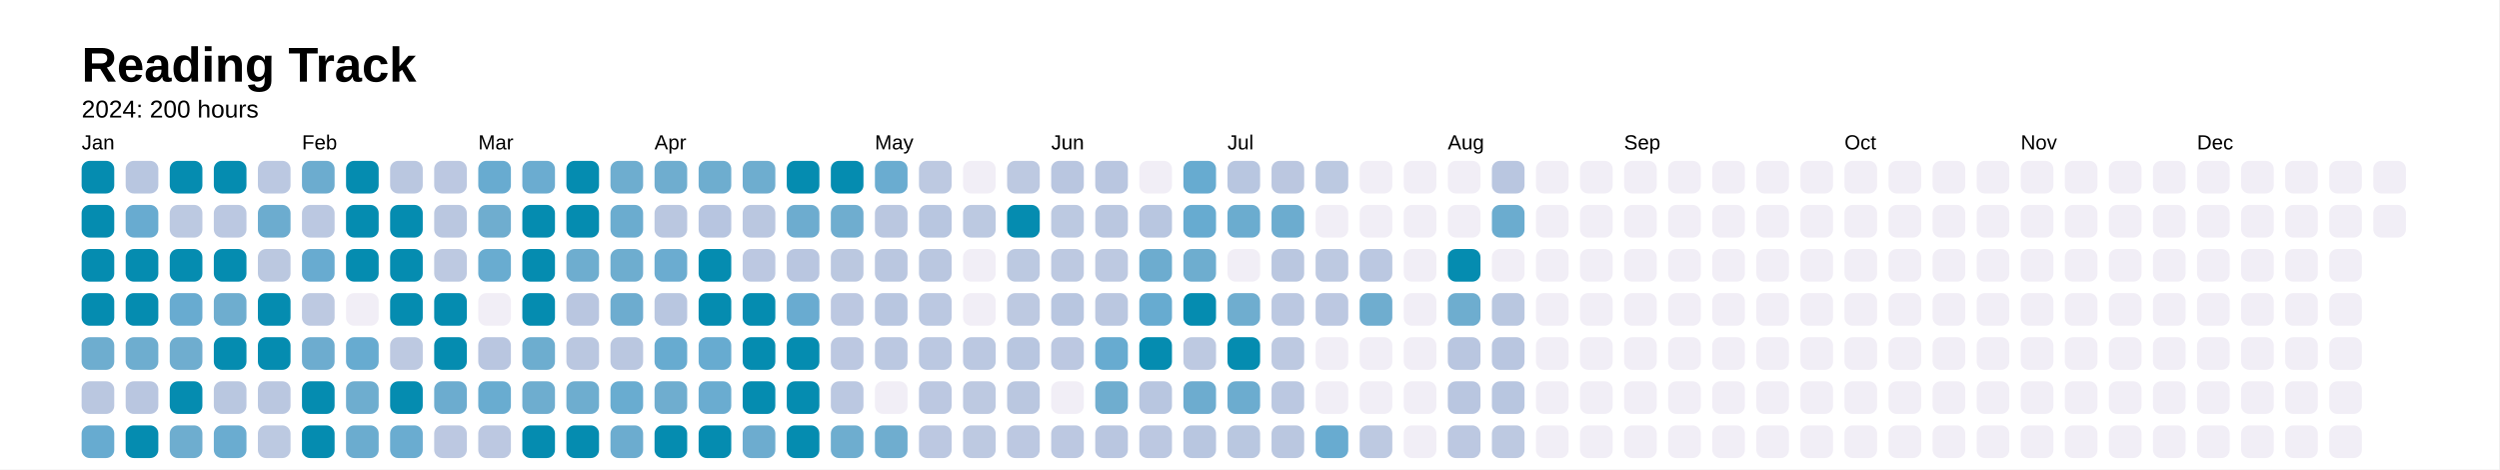
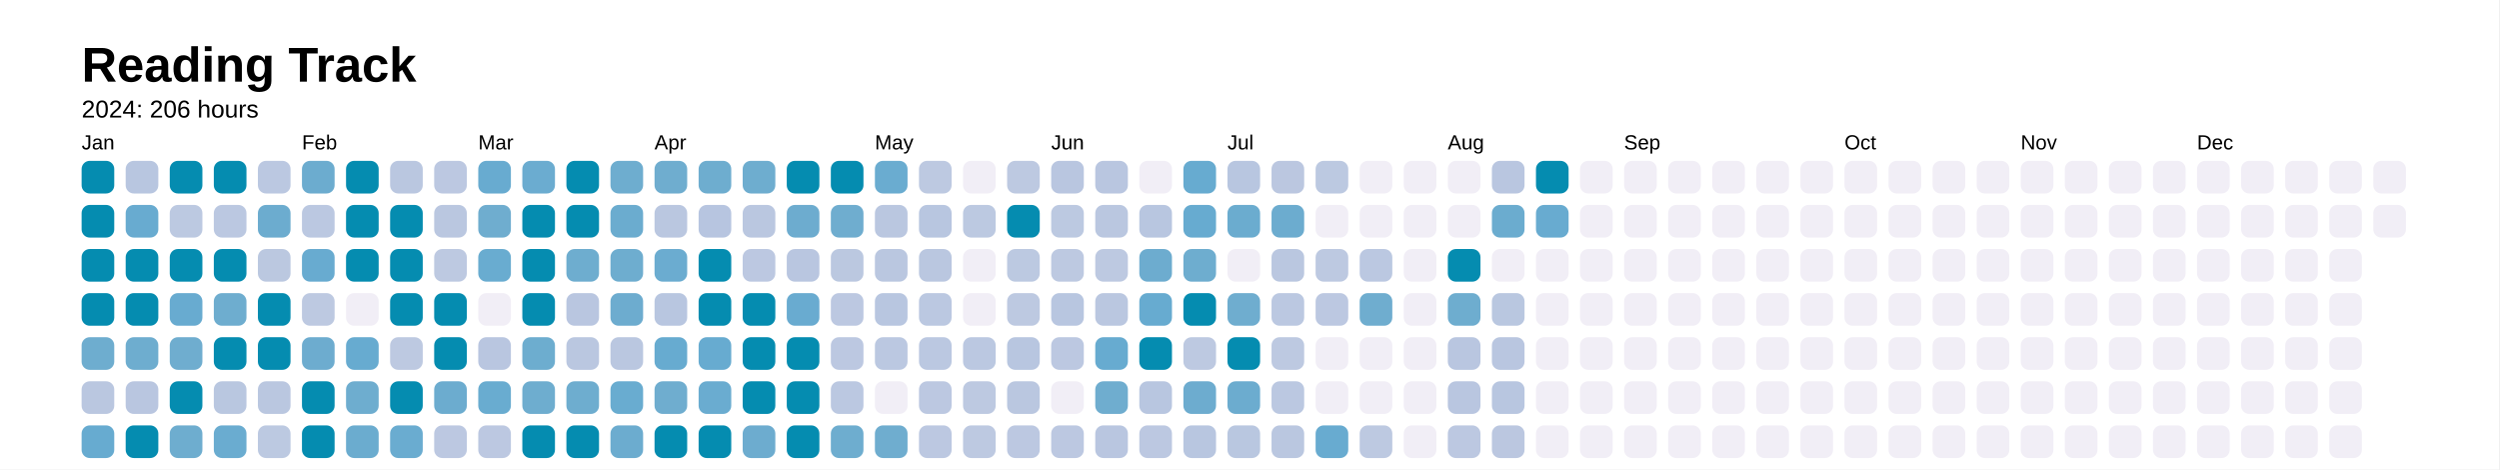
<svg xmlns="http://www.w3.org/2000/svg" baseProfile="full" height="57.5mm" version="1.1" viewBox="0,0,306.2,57.5" width="306.2mm">
  <defs />
  <rect fill="#FFFFFF" height="57.5" width="306.2" x="0" y="0" />
  <text fill="#000000" style="font-size:6px; font-family:Arial; font-weight:bold;" x="10" y="10">Reading Track</text>
-   <text fill="#000000" style="font-size:3px; font-family:Arial;" x="10" y="14.4">2024: 200 hours</text>
+   <text fill="#000000" style="font-size:3px; font-family:Arial;" x="10" y="14.4">2024: 206 hours</text>
  <text fill="#000000" style="font-size:2.5px; font-family:Arial" x="10" y="18.3">Jan</text>
  <rect fill="#058cb0" height="4" rx="1" ry="1" width="4" x="10" y="19.7" />
  <rect fill="#058cb0" height="4" rx="1" ry="1" width="4" x="10" y="25.1" />
  <rect fill="#058cb0" height="4" rx="1" ry="1" width="4" x="10" y="30.5" />
  <rect fill="#058cb0" height="4" rx="1" ry="1" width="4" x="10" y="35.9" />
  <rect fill="#6eadcf" height="4" rx="1" ry="1" width="4" x="10" y="41.3" />
  <rect fill="#bac7e0" height="4" rx="1" ry="1" width="4" x="10" y="46.7" />
  <rect fill="#67abd0" height="4" rx="1" ry="1" width="4" x="10" y="52.1" />
  <rect fill="#b8c6e0" height="4" rx="1" ry="1" width="4" x="15.4" y="19.7" />
  <rect fill="#68abd0" height="4" rx="1" ry="1" width="4" x="15.4" y="25.1" />
  <rect fill="#058cb0" height="4" rx="1" ry="1" width="4" x="15.4" y="30.5" />
  <rect fill="#058cb0" height="4" rx="1" ry="1" width="4" x="15.4" y="35.9" />
  <rect fill="#6eadcf" height="4" rx="1" ry="1" width="4" x="15.4" y="41.3" />
  <rect fill="#b9c6e0" height="4" rx="1" ry="1" width="4" x="15.4" y="46.7" />
  <rect fill="#058cb0" height="4" rx="1" ry="1" width="4" x="15.4" y="52.1" />
  <rect fill="#058cb0" height="4" rx="1" ry="1" width="4" x="20.8" y="19.7" />
  <rect fill="#bcc9e1" height="4" rx="1" ry="1" width="4" x="20.8" y="25.1" />
  <rect fill="#058cb0" height="4" rx="1" ry="1" width="4" x="20.8" y="30.5" />
  <rect fill="#68abd0" height="4" rx="1" ry="1" width="4" x="20.8" y="35.9" />
  <rect fill="#6fadcf" height="4" rx="1" ry="1" width="4" x="20.8" y="41.3" />
  <rect fill="#058cb0" height="4" rx="1" ry="1" width="4" x="20.8" y="46.7" />
  <rect fill="#6eadcf" height="4" rx="1" ry="1" width="4" x="20.8" y="52.1" />
  <rect fill="#058cb0" height="4" rx="1" ry="1" width="4" x="26.2" y="19.7" />
  <rect fill="#bbc8e1" height="4" rx="1" ry="1" width="4" x="26.2" y="25.1" />
  <rect fill="#058cb0" height="4" rx="1" ry="1" width="4" x="26.2" y="30.5" />
  <rect fill="#6eadcf" height="4" rx="1" ry="1" width="4" x="26.2" y="35.9" />
  <rect fill="#058cb0" height="4" rx="1" ry="1" width="4" x="26.2" y="41.3" />
  <rect fill="#b9c7e0" height="4" rx="1" ry="1" width="4" x="26.2" y="46.7" />
  <rect fill="#6aacd0" height="4" rx="1" ry="1" width="4" x="26.2" y="52.1" />
  <rect fill="#bbc8e1" height="4" rx="1" ry="1" width="4" x="31.6" y="19.7" />
  <rect fill="#6caccf" height="4" rx="1" ry="1" width="4" x="31.6" y="25.1" />
  <rect fill="#bbc8e0" height="4" rx="1" ry="1" width="4" x="31.6" y="30.5" />
  <rect fill="#058cb0" height="4" rx="1" ry="1" width="4" x="31.6" y="35.9" />
  <rect fill="#058cb0" height="4" rx="1" ry="1" width="4" x="31.6" y="41.3" />
  <rect fill="#bac7e0" height="4" rx="1" ry="1" width="4" x="31.6" y="46.7" />
  <rect fill="#bcc9e1" height="4" rx="1" ry="1" width="4" x="31.6" y="52.1" />
  <text fill="#000000" style="font-size:2.5px; font-family:Arial" x="37.0" y="18.3">Feb</text>
  <rect fill="#6caccf" height="4" rx="1" ry="1" width="4" x="37.0" y="19.7" />
  <rect fill="#bbc8e1" height="4" rx="1" ry="1" width="4" x="37.0" y="25.1" />
  <rect fill="#68abd0" height="4" rx="1" ry="1" width="4" x="37.0" y="30.5" />
  <rect fill="#bdc9e1" height="4" rx="1" ry="1" width="4" x="37.0" y="35.9" />
  <rect fill="#6daccf" height="4" rx="1" ry="1" width="4" x="37.0" y="41.3" />
  <rect fill="#058cb0" height="4" rx="1" ry="1" width="4" x="37.0" y="46.7" />
  <rect fill="#058cb0" height="4" rx="1" ry="1" width="4" x="37.0" y="52.1" />
  <rect fill="#058cb0" height="4" rx="1" ry="1" width="4" x="42.4" y="19.7" />
  <rect fill="#058cb0" height="4" rx="1" ry="1" width="4" x="42.4" y="25.1" />
  <rect fill="#058cb0" height="4" rx="1" ry="1" width="4" x="42.4" y="30.5" />
  <rect fill="#f1eef6" height="4" rx="1" ry="1" width="4" x="42.4" y="35.9" />
  <rect fill="#67abd0" height="4" rx="1" ry="1" width="4" x="42.4" y="41.3" />
  <rect fill="#6eadcf" height="4" rx="1" ry="1" width="4" x="42.4" y="46.7" />
  <rect fill="#6baccf" height="4" rx="1" ry="1" width="4" x="42.4" y="52.1" />
  <rect fill="#bac7e0" height="4" rx="1" ry="1" width="4" x="47.8" y="19.7" />
  <rect fill="#058cb0" height="4" rx="1" ry="1" width="4" x="47.8" y="25.1" />
  <rect fill="#058cb0" height="4" rx="1" ry="1" width="4" x="47.8" y="30.5" />
  <rect fill="#058cb0" height="4" rx="1" ry="1" width="4" x="47.8" y="35.9" />
  <rect fill="#bdc9e1" height="4" rx="1" ry="1" width="4" x="47.8" y="41.3" />
  <rect fill="#058cb0" height="4" rx="1" ry="1" width="4" x="47.8" y="46.7" />
  <rect fill="#6aacd0" height="4" rx="1" ry="1" width="4" x="47.8" y="52.1" />
  <rect fill="#bcc8e1" height="4" rx="1" ry="1" width="4" x="53.2" y="19.7" />
  <rect fill="#bac7e0" height="4" rx="1" ry="1" width="4" x="53.2" y="25.1" />
  <rect fill="#bdc9e1" height="4" rx="1" ry="1" width="4" x="53.2" y="30.5" />
  <rect fill="#058cb0" height="4" rx="1" ry="1" width="4" x="53.2" y="35.9" />
  <rect fill="#058cb0" height="4" rx="1" ry="1" width="4" x="53.2" y="41.3" />
  <rect fill="#6caccf" height="4" rx="1" ry="1" width="4" x="53.2" y="46.7" />
  <rect fill="#bcc8e1" height="4" rx="1" ry="1" width="4" x="53.2" y="52.1" />
  <text fill="#000000" style="font-size:2.5px; font-family:Arial" x="58.6" y="18.3">Mar</text>
  <rect fill="#68abd0" height="4" rx="1" ry="1" width="4" x="58.6" y="19.7" />
  <rect fill="#6fadcf" height="4" rx="1" ry="1" width="4" x="58.6" y="25.1" />
  <rect fill="#69acd0" height="4" rx="1" ry="1" width="4" x="58.6" y="30.5" />
  <rect fill="#f1eef6" height="4" rx="1" ry="1" width="4" x="58.6" y="35.9" />
  <rect fill="#b9c6e0" height="4" rx="1" ry="1" width="4" x="58.6" y="41.3" />
  <rect fill="#69acd0" height="4" rx="1" ry="1" width="4" x="58.6" y="46.7" />
  <rect fill="#bcc8e1" height="4" rx="1" ry="1" width="4" x="58.6" y="52.1" />
  <rect fill="#6bacd0" height="4" rx="1" ry="1" width="4" x="64" y="19.7" />
  <rect fill="#058cb0" height="4" rx="1" ry="1" width="4" x="64" y="25.1" />
  <rect fill="#058cb0" height="4" rx="1" ry="1" width="4" x="64" y="30.5" />
  <rect fill="#058cb0" height="4" rx="1" ry="1" width="4" x="64" y="35.9" />
  <rect fill="#6dadcf" height="4" rx="1" ry="1" width="4" x="64" y="41.3" />
  <rect fill="#6eadcf" height="4" rx="1" ry="1" width="4" x="64" y="46.7" />
  <rect fill="#058cb0" height="4" rx="1" ry="1" width="4" x="64" y="52.1" />
  <rect fill="#058cb0" height="4" rx="1" ry="1" width="4" x="69.4" y="19.7" />
  <rect fill="#058cb0" height="4" rx="1" ry="1" width="4" x="69.4" y="25.1" />
  <rect fill="#6eadcf" height="4" rx="1" ry="1" width="4" x="69.4" y="30.5" />
  <rect fill="#b9c6e0" height="4" rx="1" ry="1" width="4" x="69.4" y="35.9" />
  <rect fill="#bac7e0" height="4" rx="1" ry="1" width="4" x="69.4" y="41.3" />
  <rect fill="#6eadcf" height="4" rx="1" ry="1" width="4" x="69.4" y="46.7" />
  <rect fill="#058cb0" height="4" rx="1" ry="1" width="4" x="69.4" y="52.1" />
  <rect fill="#6eadcf" height="4" rx="1" ry="1" width="4" x="74.8" y="19.7" />
  <rect fill="#6baccf" height="4" rx="1" ry="1" width="4" x="74.8" y="25.1" />
  <rect fill="#6eadcf" height="4" rx="1" ry="1" width="4" x="74.8" y="30.5" />
  <rect fill="#6daccf" height="4" rx="1" ry="1" width="4" x="74.8" y="35.9" />
  <rect fill="#bac7e0" height="4" rx="1" ry="1" width="4" x="74.8" y="41.3" />
  <rect fill="#69acd0" height="4" rx="1" ry="1" width="4" x="74.8" y="46.7" />
  <rect fill="#6caccf" height="4" rx="1" ry="1" width="4" x="74.8" y="52.1" />
  <text fill="#000000" style="font-size:2.5px; font-family:Arial" x="80.2" y="18.3">Apr</text>
  <rect fill="#6fadcf" height="4" rx="1" ry="1" width="4" x="80.2" y="19.7" />
  <rect fill="#bac7e0" height="4" rx="1" ry="1" width="4" x="80.2" y="25.1" />
  <rect fill="#6bacd0" height="4" rx="1" ry="1" width="4" x="80.2" y="30.5" />
  <rect fill="#b8c6e0" height="4" rx="1" ry="1" width="4" x="80.2" y="35.9" />
  <rect fill="#67abd0" height="4" rx="1" ry="1" width="4" x="80.2" y="41.3" />
  <rect fill="#6fadcf" height="4" rx="1" ry="1" width="4" x="80.2" y="46.7" />
  <rect fill="#058cb0" height="4" rx="1" ry="1" width="4" x="80.2" y="52.1" />
  <rect fill="#6eadcf" height="4" rx="1" ry="1" width="4" x="85.6" y="19.7" />
  <rect fill="#b7c5e0" height="4" rx="1" ry="1" width="4" x="85.6" y="25.1" />
  <rect fill="#058cb0" height="4" rx="1" ry="1" width="4" x="85.6" y="30.5" />
  <rect fill="#058cb0" height="4" rx="1" ry="1" width="4" x="85.6" y="35.9" />
  <rect fill="#67abd0" height="4" rx="1" ry="1" width="4" x="85.6" y="41.3" />
  <rect fill="#6aacd0" height="4" rx="1" ry="1" width="4" x="85.6" y="46.7" />
  <rect fill="#058cb0" height="4" rx="1" ry="1" width="4" x="85.6" y="52.1" />
  <rect fill="#6eadcf" height="4" rx="1" ry="1" width="4" x="91" y="19.7" />
  <rect fill="#bac7e0" height="4" rx="1" ry="1" width="4" x="91" y="25.1" />
  <rect fill="#bcc8e1" height="4" rx="1" ry="1" width="4" x="91" y="30.5" />
  <rect fill="#058cb0" height="4" rx="1" ry="1" width="4" x="91" y="35.9" />
  <rect fill="#058cb0" height="4" rx="1" ry="1" width="4" x="91" y="41.3" />
  <rect fill="#058cb0" height="4" rx="1" ry="1" width="4" x="91" y="46.7" />
  <rect fill="#6daccf" height="4" rx="1" ry="1" width="4" x="91" y="52.1" />
  <rect fill="#058cb0" height="4" rx="1" ry="1" width="4" x="96.4" y="19.7" />
  <rect fill="#6daccf" height="4" rx="1" ry="1" width="4" x="96.4" y="25.1" />
  <rect fill="#b9c6e0" height="4" rx="1" ry="1" width="4" x="96.4" y="30.5" />
  <rect fill="#69abd0" height="4" rx="1" ry="1" width="4" x="96.4" y="35.9" />
  <rect fill="#058cb0" height="4" rx="1" ry="1" width="4" x="96.4" y="41.3" />
  <rect fill="#058cb0" height="4" rx="1" ry="1" width="4" x="96.4" y="46.7" />
  <rect fill="#058cb0" height="4" rx="1" ry="1" width="4" x="96.4" y="52.1" />
  <rect fill="#058cb0" height="4" rx="1" ry="1" width="4" x="101.8" y="19.7" />
  <rect fill="#6fadcf" height="4" rx="1" ry="1" width="4" x="101.8" y="25.1" />
  <rect fill="#bbc8e0" height="4" rx="1" ry="1" width="4" x="101.8" y="30.5" />
  <rect fill="#bcc8e1" height="4" rx="1" ry="1" width="4" x="101.8" y="35.9" />
  <rect fill="#bcc8e1" height="4" rx="1" ry="1" width="4" x="101.8" y="41.3" />
  <rect fill="#bbc8e1" height="4" rx="1" ry="1" width="4" x="101.8" y="46.7" />
  <rect fill="#6eadcf" height="4" rx="1" ry="1" width="4" x="101.8" y="52.1" />
  <text fill="#000000" style="font-size:2.5px; font-family:Arial" x="107.2" y="18.3">May</text>
  <rect fill="#6aacd0" height="4" rx="1" ry="1" width="4" x="107.2" y="19.7" />
  <rect fill="#bac7e0" height="4" rx="1" ry="1" width="4" x="107.2" y="25.1" />
  <rect fill="#bac7e0" height="4" rx="1" ry="1" width="4" x="107.2" y="30.5" />
  <rect fill="#b8c6e0" height="4" rx="1" ry="1" width="4" x="107.2" y="35.9" />
  <rect fill="#bbc8e1" height="4" rx="1" ry="1" width="4" x="107.2" y="41.3" />
  <rect fill="#f1eef6" height="4" rx="1" ry="1" width="4" x="107.2" y="46.7" />
  <rect fill="#6fadcf" height="4" rx="1" ry="1" width="4" x="107.2" y="52.1" />
  <rect fill="#bdc9e1" height="4" rx="1" ry="1" width="4" x="112.6" y="19.7" />
  <rect fill="#b8c6e0" height="4" rx="1" ry="1" width="4" x="112.6" y="25.1" />
  <rect fill="#bac7e0" height="4" rx="1" ry="1" width="4" x="112.6" y="30.5" />
  <rect fill="#bbc8e1" height="4" rx="1" ry="1" width="4" x="112.6" y="35.9" />
  <rect fill="#bbc8e1" height="4" rx="1" ry="1" width="4" x="112.6" y="41.3" />
  <rect fill="#bcc8e1" height="4" rx="1" ry="1" width="4" x="112.6" y="46.7" />
  <rect fill="#bcc8e1" height="4" rx="1" ry="1" width="4" x="112.6" y="52.1" />
  <rect fill="#f1eef6" height="4" rx="1" ry="1" width="4" x="118" y="19.7" />
  <rect fill="#bcc9e1" height="4" rx="1" ry="1" width="4" x="118" y="25.1" />
  <rect fill="#f1eef6" height="4" rx="1" ry="1" width="4" x="118" y="30.5" />
  <rect fill="#f1eef6" height="4" rx="1" ry="1" width="4" x="118" y="35.9" />
  <rect fill="#bbc8e1" height="4" rx="1" ry="1" width="4" x="118" y="41.3" />
  <rect fill="#bdc9e1" height="4" rx="1" ry="1" width="4" x="118" y="46.7" />
  <rect fill="#bdc9e1" height="4" rx="1" ry="1" width="4" x="118" y="52.1" />
  <rect fill="#bdc9e1" height="4" rx="1" ry="1" width="4" x="123.4" y="19.7" />
  <rect fill="#058cb0" height="4" rx="1" ry="1" width="4" x="123.4" y="25.1" />
  <rect fill="#bcc9e1" height="4" rx="1" ry="1" width="4" x="123.4" y="30.5" />
  <rect fill="#bdc9e1" height="4" rx="1" ry="1" width="4" x="123.4" y="35.9" />
  <rect fill="#b8c6e0" height="4" rx="1" ry="1" width="4" x="123.4" y="41.3" />
  <rect fill="#bac7e0" height="4" rx="1" ry="1" width="4" x="123.4" y="46.7" />
  <rect fill="#bcc8e1" height="4" rx="1" ry="1" width="4" x="123.4" y="52.1" />
  <text fill="#000000" style="font-size:2.5px; font-family:Arial" x="128.8" y="18.3">Jun</text>
  <rect fill="#b9c6e0" height="4" rx="1" ry="1" width="4" x="128.8" y="19.7" />
  <rect fill="#bcc9e1" height="4" rx="1" ry="1" width="4" x="128.8" y="25.1" />
  <rect fill="#bdc9e1" height="4" rx="1" ry="1" width="4" x="128.8" y="30.5" />
  <rect fill="#b8c6e0" height="4" rx="1" ry="1" width="4" x="128.8" y="35.9" />
  <rect fill="#bcc8e1" height="4" rx="1" ry="1" width="4" x="128.8" y="41.3" />
  <rect fill="#f1eef6" height="4" rx="1" ry="1" width="4" x="128.8" y="46.7" />
  <rect fill="#bcc8e1" height="4" rx="1" ry="1" width="4" x="128.8" y="52.1" />
  <rect fill="#b9c6e0" height="4" rx="1" ry="1" width="4" x="134.2" y="19.7" />
  <rect fill="#bac7e0" height="4" rx="1" ry="1" width="4" x="134.2" y="25.1" />
  <rect fill="#bdc9e1" height="4" rx="1" ry="1" width="4" x="134.2" y="30.5" />
  <rect fill="#bac7e0" height="4" rx="1" ry="1" width="4" x="134.2" y="35.9" />
  <rect fill="#67abd0" height="4" rx="1" ry="1" width="4" x="134.2" y="41.3" />
  <rect fill="#6fadcf" height="4" rx="1" ry="1" width="4" x="134.2" y="46.7" />
  <rect fill="#b9c6e0" height="4" rx="1" ry="1" width="4" x="134.2" y="52.1" />
  <rect fill="#f1eef6" height="4" rx="1" ry="1" width="4" x="139.6" y="19.7" />
  <rect fill="#b8c6e0" height="4" rx="1" ry="1" width="4" x="139.6" y="25.1" />
  <rect fill="#6daccf" height="4" rx="1" ry="1" width="4" x="139.6" y="30.5" />
  <rect fill="#67abd0" height="4" rx="1" ry="1" width="4" x="139.6" y="35.9" />
  <rect fill="#058cb0" height="4" rx="1" ry="1" width="4" x="139.6" y="41.3" />
  <rect fill="#b8c6e0" height="4" rx="1" ry="1" width="4" x="139.6" y="46.7" />
  <rect fill="#bcc8e1" height="4" rx="1" ry="1" width="4" x="139.6" y="52.1" />
  <rect fill="#67abd0" height="4" rx="1" ry="1" width="4" x="145" y="19.7" />
  <rect fill="#67abd0" height="4" rx="1" ry="1" width="4" x="145" y="25.1" />
  <rect fill="#6eadcf" height="4" rx="1" ry="1" width="4" x="145" y="30.5" />
  <rect fill="#058cb0" height="4" rx="1" ry="1" width="4" x="145" y="35.9" />
  <rect fill="#bdc9e1" height="4" rx="1" ry="1" width="4" x="145" y="41.3" />
  <rect fill="#6daccf" height="4" rx="1" ry="1" width="4" x="145" y="46.7" />
  <rect fill="#b8c6e0" height="4" rx="1" ry="1" width="4" x="145" y="52.1" />
  <text fill="#000000" style="font-size:2.5px; font-family:Arial" x="150.4" y="18.3">Jul</text>
  <rect fill="#b8c6e0" height="4" rx="1" ry="1" width="4" x="150.4" y="19.7" />
  <rect fill="#6baccf" height="4" rx="1" ry="1" width="4" x="150.4" y="25.1" />
  <rect fill="#f1eef6" height="4" rx="1" ry="1" width="4" x="150.4" y="30.5" />
  <rect fill="#6fadcf" height="4" rx="1" ry="1" width="4" x="150.4" y="35.9" />
  <rect fill="#058cb0" height="4" rx="1" ry="1" width="4" x="150.4" y="41.3" />
  <rect fill="#6caccf" height="4" rx="1" ry="1" width="4" x="150.4" y="46.7" />
  <rect fill="#b9c7e0" height="4" rx="1" ry="1" width="4" x="150.4" y="52.1" />
  <rect fill="#bbc7e0" height="4" rx="1" ry="1" width="4" x="155.8" y="19.7" />
  <rect fill="#6caccf" height="4" rx="1" ry="1" width="4" x="155.8" y="25.1" />
  <rect fill="#bac7e0" height="4" rx="1" ry="1" width="4" x="155.8" y="30.5" />
  <rect fill="#bbc8e1" height="4" rx="1" ry="1" width="4" x="155.8" y="35.9" />
  <rect fill="#bdc9e1" height="4" rx="1" ry="1" width="4" x="155.8" y="41.3" />
  <rect fill="#bbc8e1" height="4" rx="1" ry="1" width="4" x="155.8" y="46.7" />
  <rect fill="#bac7e0" height="4" rx="1" ry="1" width="4" x="155.8" y="52.1" />
  <rect fill="#bcc9e1" height="4" rx="1" ry="1" width="4" x="161.2" y="19.7" />
  <rect fill="#f1eef6" height="4" rx="1" ry="1" width="4" x="161.2" y="25.1" />
  <rect fill="#bdc9e1" height="4" rx="1" ry="1" width="4" x="161.2" y="30.5" />
  <rect fill="#bcc8e1" height="4" rx="1" ry="1" width="4" x="161.2" y="35.9" />
  <rect fill="#f1eef6" height="4" rx="1" ry="1" width="4" x="161.2" y="41.3" />
  <rect fill="#f1eef6" height="4" rx="1" ry="1" width="4" x="161.2" y="46.7" />
  <rect fill="#68abd0" height="4" rx="1" ry="1" width="4" x="161.2" y="52.1" />
  <rect fill="#f1eef6" height="4" rx="1" ry="1" width="4" x="166.6" y="19.7" />
  <rect fill="#f1eef6" height="4" rx="1" ry="1" width="4" x="166.6" y="25.1" />
  <rect fill="#bbc8e1" height="4" rx="1" ry="1" width="4" x="166.6" y="30.5" />
  <rect fill="#6fadcf" height="4" rx="1" ry="1" width="4" x="166.6" y="35.9" />
  <rect fill="#f1eef6" height="4" rx="1" ry="1" width="4" x="166.6" y="41.3" />
  <rect fill="#f1eef6" height="4" rx="1" ry="1" width="4" x="166.6" y="46.7" />
  <rect fill="#bdc9e1" height="4" rx="1" ry="1" width="4" x="166.6" y="52.1" />
  <rect fill="#f1eef6" height="4" rx="1" ry="1" width="4" x="172" y="19.7" />
  <rect fill="#f1eef6" height="4" rx="1" ry="1" width="4" x="172" y="25.1" />
  <rect fill="#f1eef6" height="4" rx="1" ry="1" width="4" x="172" y="30.5" />
  <rect fill="#f1eef6" height="4" rx="1" ry="1" width="4" x="172" y="35.9" />
  <rect fill="#f1eef6" height="4" rx="1" ry="1" width="4" x="172" y="41.3" />
  <rect fill="#f1eef6" height="4" rx="1" ry="1" width="4" x="172" y="46.7" />
  <rect fill="#f1eef6" height="4" rx="1" ry="1" width="4" x="172" y="52.1" />
  <text fill="#000000" style="font-size:2.5px; font-family:Arial" x="177.4" y="18.3">Aug</text>
  <rect fill="#f1eef6" height="4" rx="1" ry="1" width="4" x="177.4" y="19.7" />
  <rect fill="#f1eef6" height="4" rx="1" ry="1" width="4" x="177.4" y="25.1" />
  <rect fill="#058cb0" height="4" rx="1" ry="1" width="4" x="177.4" y="30.5" />
  <rect fill="#6eadcf" height="4" rx="1" ry="1" width="4" x="177.4" y="35.9" />
  <rect fill="#b9c6e0" height="4" rx="1" ry="1" width="4" x="177.4" y="41.3" />
  <rect fill="#b9c6e0" height="4" rx="1" ry="1" width="4" x="177.4" y="46.7" />
  <rect fill="#bcc8e1" height="4" rx="1" ry="1" width="4" x="177.4" y="52.1" />
  <rect fill="#b9c6e0" height="4" rx="1" ry="1" width="4" x="182.8" y="19.7" />
  <rect fill="#6baccf" height="4" rx="1" ry="1" width="4" x="182.8" y="25.1" />
  <rect fill="#f1eef6" height="4" rx="1" ry="1" width="4" x="182.8" y="30.5" />
  <rect fill="#b9c7e0" height="4" rx="1" ry="1" width="4" x="182.8" y="35.9" />
  <rect fill="#b9c6e0" height="4" rx="1" ry="1" width="4" x="182.8" y="41.3" />
  <rect fill="#b8c6e0" height="4" rx="1" ry="1" width="4" x="182.8" y="46.7" />
-   <rect fill="#bdc9e1" height="4" rx="1" ry="1" width="4" x="182.8" y="52.1" />
-   <rect fill="#f1eef6" height="4" rx="1" ry="1" width="4" x="188.2" y="19.7" />
-   <rect fill="#f1eef6" height="4" rx="1" ry="1" width="4" x="188.2" y="25.1" />
+   <rect fill="#bbc7e0" height="4" rx="1" ry="1" width="4" x="182.8" y="52.1" />
+   <rect fill="#058cb0" height="4" rx="1" ry="1" width="4" x="188.2" y="19.7" />
+   <rect fill="#68abd0" height="4" rx="1" ry="1" width="4" x="188.2" y="25.1" />
  <rect fill="#f1eef6" height="4" rx="1" ry="1" width="4" x="188.2" y="30.5" />
  <rect fill="#f1eef6" height="4" rx="1" ry="1" width="4" x="188.2" y="35.9" />
  <rect fill="#f1eef6" height="4" rx="1" ry="1" width="4" x="188.2" y="41.3" />
  <rect fill="#f1eef6" height="4" rx="1" ry="1" width="4" x="188.2" y="46.7" />
  <rect fill="#f1eef6" height="4" rx="1" ry="1" width="4" x="188.2" y="52.1" />
  <rect fill="#f1eef6" height="4" rx="1" ry="1" width="4" x="193.6" y="19.7" />
  <rect fill="#f1eef6" height="4" rx="1" ry="1" width="4" x="193.6" y="25.1" />
  <rect fill="#f1eef6" height="4" rx="1" ry="1" width="4" x="193.6" y="30.5" />
  <rect fill="#f1eef6" height="4" rx="1" ry="1" width="4" x="193.6" y="35.9" />
  <rect fill="#f1eef6" height="4" rx="1" ry="1" width="4" x="193.6" y="41.3" />
  <rect fill="#f1eef6" height="4" rx="1" ry="1" width="4" x="193.6" y="46.7" />
  <rect fill="#f1eef6" height="4" rx="1" ry="1" width="4" x="193.6" y="52.1" />
  <text fill="#000000" style="font-size:2.5px; font-family:Arial" x="199" y="18.3">Sep</text>
  <rect fill="#f1eef6" height="4" rx="1" ry="1" width="4" x="199" y="19.7" />
  <rect fill="#f1eef6" height="4" rx="1" ry="1" width="4" x="199" y="25.1" />
  <rect fill="#f1eef6" height="4" rx="1" ry="1" width="4" x="199" y="30.5" />
  <rect fill="#f1eef6" height="4" rx="1" ry="1" width="4" x="199" y="35.9" />
  <rect fill="#f1eef6" height="4" rx="1" ry="1" width="4" x="199" y="41.3" />
  <rect fill="#f1eef6" height="4" rx="1" ry="1" width="4" x="199" y="46.7" />
  <rect fill="#f1eef6" height="4" rx="1" ry="1" width="4" x="199" y="52.1" />
  <rect fill="#f1eef6" height="4" rx="1" ry="1" width="4" x="204.4" y="19.7" />
  <rect fill="#f1eef6" height="4" rx="1" ry="1" width="4" x="204.4" y="25.1" />
  <rect fill="#f1eef6" height="4" rx="1" ry="1" width="4" x="204.4" y="30.5" />
  <rect fill="#f1eef6" height="4" rx="1" ry="1" width="4" x="204.4" y="35.9" />
  <rect fill="#f1eef6" height="4" rx="1" ry="1" width="4" x="204.4" y="41.3" />
  <rect fill="#f1eef6" height="4" rx="1" ry="1" width="4" x="204.4" y="46.7" />
  <rect fill="#f1eef6" height="4" rx="1" ry="1" width="4" x="204.4" y="52.1" />
  <rect fill="#f1eef6" height="4" rx="1" ry="1" width="4" x="209.8" y="19.7" />
  <rect fill="#f1eef6" height="4" rx="1" ry="1" width="4" x="209.8" y="25.1" />
  <rect fill="#f1eef6" height="4" rx="1" ry="1" width="4" x="209.8" y="30.5" />
  <rect fill="#f1eef6" height="4" rx="1" ry="1" width="4" x="209.8" y="35.9" />
  <rect fill="#f1eef6" height="4" rx="1" ry="1" width="4" x="209.8" y="41.3" />
  <rect fill="#f1eef6" height="4" rx="1" ry="1" width="4" x="209.8" y="46.7" />
  <rect fill="#f1eef6" height="4" rx="1" ry="1" width="4" x="209.8" y="52.1" />
  <rect fill="#f1eef6" height="4" rx="1" ry="1" width="4" x="215.2" y="19.7" />
  <rect fill="#f1eef6" height="4" rx="1" ry="1" width="4" x="215.2" y="25.1" />
  <rect fill="#f1eef6" height="4" rx="1" ry="1" width="4" x="215.2" y="30.5" />
  <rect fill="#f1eef6" height="4" rx="1" ry="1" width="4" x="215.2" y="35.9" />
  <rect fill="#f1eef6" height="4" rx="1" ry="1" width="4" x="215.2" y="41.3" />
  <rect fill="#f1eef6" height="4" rx="1" ry="1" width="4" x="215.2" y="46.7" />
  <rect fill="#f1eef6" height="4" rx="1" ry="1" width="4" x="215.2" y="52.1" />
  <rect fill="#f1eef6" height="4" rx="1" ry="1" width="4" x="220.6" y="19.7" />
  <rect fill="#f1eef6" height="4" rx="1" ry="1" width="4" x="220.6" y="25.1" />
  <rect fill="#f1eef6" height="4" rx="1" ry="1" width="4" x="220.6" y="30.5" />
  <rect fill="#f1eef6" height="4" rx="1" ry="1" width="4" x="220.6" y="35.9" />
  <rect fill="#f1eef6" height="4" rx="1" ry="1" width="4" x="220.6" y="41.3" />
  <rect fill="#f1eef6" height="4" rx="1" ry="1" width="4" x="220.6" y="46.7" />
  <rect fill="#f1eef6" height="4" rx="1" ry="1" width="4" x="220.6" y="52.1" />
  <text fill="#000000" style="font-size:2.5px; font-family:Arial" x="226" y="18.3">Oct</text>
  <rect fill="#f1eef6" height="4" rx="1" ry="1" width="4" x="226" y="19.7" />
  <rect fill="#f1eef6" height="4" rx="1" ry="1" width="4" x="226" y="25.1" />
  <rect fill="#f1eef6" height="4" rx="1" ry="1" width="4" x="226" y="30.5" />
  <rect fill="#f1eef6" height="4" rx="1" ry="1" width="4" x="226" y="35.9" />
  <rect fill="#f1eef6" height="4" rx="1" ry="1" width="4" x="226" y="41.3" />
  <rect fill="#f1eef6" height="4" rx="1" ry="1" width="4" x="226" y="46.7" />
  <rect fill="#f1eef6" height="4" rx="1" ry="1" width="4" x="226" y="52.1" />
  <rect fill="#f1eef6" height="4" rx="1" ry="1" width="4" x="231.4" y="19.7" />
  <rect fill="#f1eef6" height="4" rx="1" ry="1" width="4" x="231.4" y="25.1" />
  <rect fill="#f1eef6" height="4" rx="1" ry="1" width="4" x="231.4" y="30.5" />
  <rect fill="#f1eef6" height="4" rx="1" ry="1" width="4" x="231.4" y="35.9" />
  <rect fill="#f1eef6" height="4" rx="1" ry="1" width="4" x="231.4" y="41.3" />
  <rect fill="#f1eef6" height="4" rx="1" ry="1" width="4" x="231.4" y="46.7" />
  <rect fill="#f1eef6" height="4" rx="1" ry="1" width="4" x="231.4" y="52.1" />
  <rect fill="#f1eef6" height="4" rx="1" ry="1" width="4" x="236.8" y="19.7" />
  <rect fill="#f1eef6" height="4" rx="1" ry="1" width="4" x="236.8" y="25.1" />
  <rect fill="#f1eef6" height="4" rx="1" ry="1" width="4" x="236.8" y="30.5" />
  <rect fill="#f1eef6" height="4" rx="1" ry="1" width="4" x="236.8" y="35.9" />
  <rect fill="#f1eef6" height="4" rx="1" ry="1" width="4" x="236.8" y="41.3" />
  <rect fill="#f1eef6" height="4" rx="1" ry="1" width="4" x="236.8" y="46.7" />
  <rect fill="#f1eef6" height="4" rx="1" ry="1" width="4" x="236.8" y="52.1" />
  <rect fill="#f1eef6" height="4" rx="1" ry="1" width="4" x="242.2" y="19.7" />
  <rect fill="#f1eef6" height="4" rx="1" ry="1" width="4" x="242.2" y="25.1" />
  <rect fill="#f1eef6" height="4" rx="1" ry="1" width="4" x="242.2" y="30.5" />
  <rect fill="#f1eef6" height="4" rx="1" ry="1" width="4" x="242.2" y="35.9" />
  <rect fill="#f1eef6" height="4" rx="1" ry="1" width="4" x="242.2" y="41.3" />
  <rect fill="#f1eef6" height="4" rx="1" ry="1" width="4" x="242.2" y="46.7" />
  <rect fill="#f1eef6" height="4" rx="1" ry="1" width="4" x="242.2" y="52.1" />
  <text fill="#000000" style="font-size:2.5px; font-family:Arial" x="247.6" y="18.3">Nov</text>
  <rect fill="#f1eef6" height="4" rx="1" ry="1" width="4" x="247.6" y="19.7" />
  <rect fill="#f1eef6" height="4" rx="1" ry="1" width="4" x="247.6" y="25.1" />
  <rect fill="#f1eef6" height="4" rx="1" ry="1" width="4" x="247.6" y="30.5" />
  <rect fill="#f1eef6" height="4" rx="1" ry="1" width="4" x="247.6" y="35.9" />
  <rect fill="#f1eef6" height="4" rx="1" ry="1" width="4" x="247.6" y="41.3" />
  <rect fill="#f1eef6" height="4" rx="1" ry="1" width="4" x="247.6" y="46.7" />
  <rect fill="#f1eef6" height="4" rx="1" ry="1" width="4" x="247.6" y="52.1" />
  <rect fill="#f1eef6" height="4" rx="1" ry="1" width="4" x="253" y="19.7" />
  <rect fill="#f1eef6" height="4" rx="1" ry="1" width="4" x="253" y="25.1" />
  <rect fill="#f1eef6" height="4" rx="1" ry="1" width="4" x="253" y="30.5" />
  <rect fill="#f1eef6" height="4" rx="1" ry="1" width="4" x="253" y="35.9" />
  <rect fill="#f1eef6" height="4" rx="1" ry="1" width="4" x="253" y="41.3" />
  <rect fill="#f1eef6" height="4" rx="1" ry="1" width="4" x="253" y="46.7" />
  <rect fill="#f1eef6" height="4" rx="1" ry="1" width="4" x="253" y="52.1" />
  <rect fill="#f1eef6" height="4" rx="1" ry="1" width="4" x="258.4" y="19.7" />
  <rect fill="#f1eef6" height="4" rx="1" ry="1" width="4" x="258.4" y="25.1" />
  <rect fill="#f1eef6" height="4" rx="1" ry="1" width="4" x="258.4" y="30.5" />
  <rect fill="#f1eef6" height="4" rx="1" ry="1" width="4" x="258.4" y="35.9" />
  <rect fill="#f1eef6" height="4" rx="1" ry="1" width="4" x="258.4" y="41.3" />
  <rect fill="#f1eef6" height="4" rx="1" ry="1" width="4" x="258.4" y="46.7" />
  <rect fill="#f1eef6" height="4" rx="1" ry="1" width="4" x="258.4" y="52.1" />
  <rect fill="#f1eef6" height="4" rx="1" ry="1" width="4" x="263.8" y="19.7" />
  <rect fill="#f1eef6" height="4" rx="1" ry="1" width="4" x="263.8" y="25.1" />
  <rect fill="#f1eef6" height="4" rx="1" ry="1" width="4" x="263.8" y="30.5" />
  <rect fill="#f1eef6" height="4" rx="1" ry="1" width="4" x="263.8" y="35.9" />
  <rect fill="#f1eef6" height="4" rx="1" ry="1" width="4" x="263.8" y="41.3" />
  <rect fill="#f1eef6" height="4" rx="1" ry="1" width="4" x="263.8" y="46.7" />
  <rect fill="#f1eef6" height="4" rx="1" ry="1" width="4" x="263.8" y="52.1" />
  <text fill="#000000" style="font-size:2.5px; font-family:Arial" x="269.2" y="18.3">Dec</text>
  <rect fill="#f1eef6" height="4" rx="1" ry="1" width="4" x="269.2" y="19.7" />
  <rect fill="#f1eef6" height="4" rx="1" ry="1" width="4" x="269.2" y="25.1" />
  <rect fill="#f1eef6" height="4" rx="1" ry="1" width="4" x="269.2" y="30.5" />
  <rect fill="#f1eef6" height="4" rx="1" ry="1" width="4" x="269.2" y="35.9" />
  <rect fill="#f1eef6" height="4" rx="1" ry="1" width="4" x="269.2" y="41.3" />
  <rect fill="#f1eef6" height="4" rx="1" ry="1" width="4" x="269.2" y="46.7" />
  <rect fill="#f1eef6" height="4" rx="1" ry="1" width="4" x="269.2" y="52.1" />
  <rect fill="#f1eef6" height="4" rx="1" ry="1" width="4" x="274.6" y="19.7" />
  <rect fill="#f1eef6" height="4" rx="1" ry="1" width="4" x="274.6" y="25.1" />
  <rect fill="#f1eef6" height="4" rx="1" ry="1" width="4" x="274.6" y="30.5" />
  <rect fill="#f1eef6" height="4" rx="1" ry="1" width="4" x="274.6" y="35.9" />
  <rect fill="#f1eef6" height="4" rx="1" ry="1" width="4" x="274.6" y="41.3" />
  <rect fill="#f1eef6" height="4" rx="1" ry="1" width="4" x="274.6" y="46.7" />
  <rect fill="#f1eef6" height="4" rx="1" ry="1" width="4" x="274.6" y="52.1" />
  <rect fill="#f1eef6" height="4" rx="1" ry="1" width="4" x="280" y="19.7" />
  <rect fill="#f1eef6" height="4" rx="1" ry="1" width="4" x="280" y="25.1" />
  <rect fill="#f1eef6" height="4" rx="1" ry="1" width="4" x="280" y="30.5" />
  <rect fill="#f1eef6" height="4" rx="1" ry="1" width="4" x="280" y="35.9" />
  <rect fill="#f1eef6" height="4" rx="1" ry="1" width="4" x="280" y="41.3" />
  <rect fill="#f1eef6" height="4" rx="1" ry="1" width="4" x="280" y="46.7" />
  <rect fill="#f1eef6" height="4" rx="1" ry="1" width="4" x="280" y="52.1" />
  <rect fill="#f1eef6" height="4" rx="1" ry="1" width="4" x="285.4" y="19.7" />
  <rect fill="#f1eef6" height="4" rx="1" ry="1" width="4" x="285.4" y="25.1" />
  <rect fill="#f1eef6" height="4" rx="1" ry="1" width="4" x="285.4" y="30.5" />
  <rect fill="#f1eef6" height="4" rx="1" ry="1" width="4" x="285.4" y="35.9" />
  <rect fill="#f1eef6" height="4" rx="1" ry="1" width="4" x="285.4" y="41.3" />
  <rect fill="#f1eef6" height="4" rx="1" ry="1" width="4" x="285.4" y="46.7" />
  <rect fill="#f1eef6" height="4" rx="1" ry="1" width="4" x="285.4" y="52.1" />
  <rect fill="#f1eef6" height="4" rx="1" ry="1" width="4" x="290.8" y="19.7" />
  <rect fill="#f1eef6" height="4" rx="1" ry="1" width="4" x="290.8" y="25.1" />
</svg>
